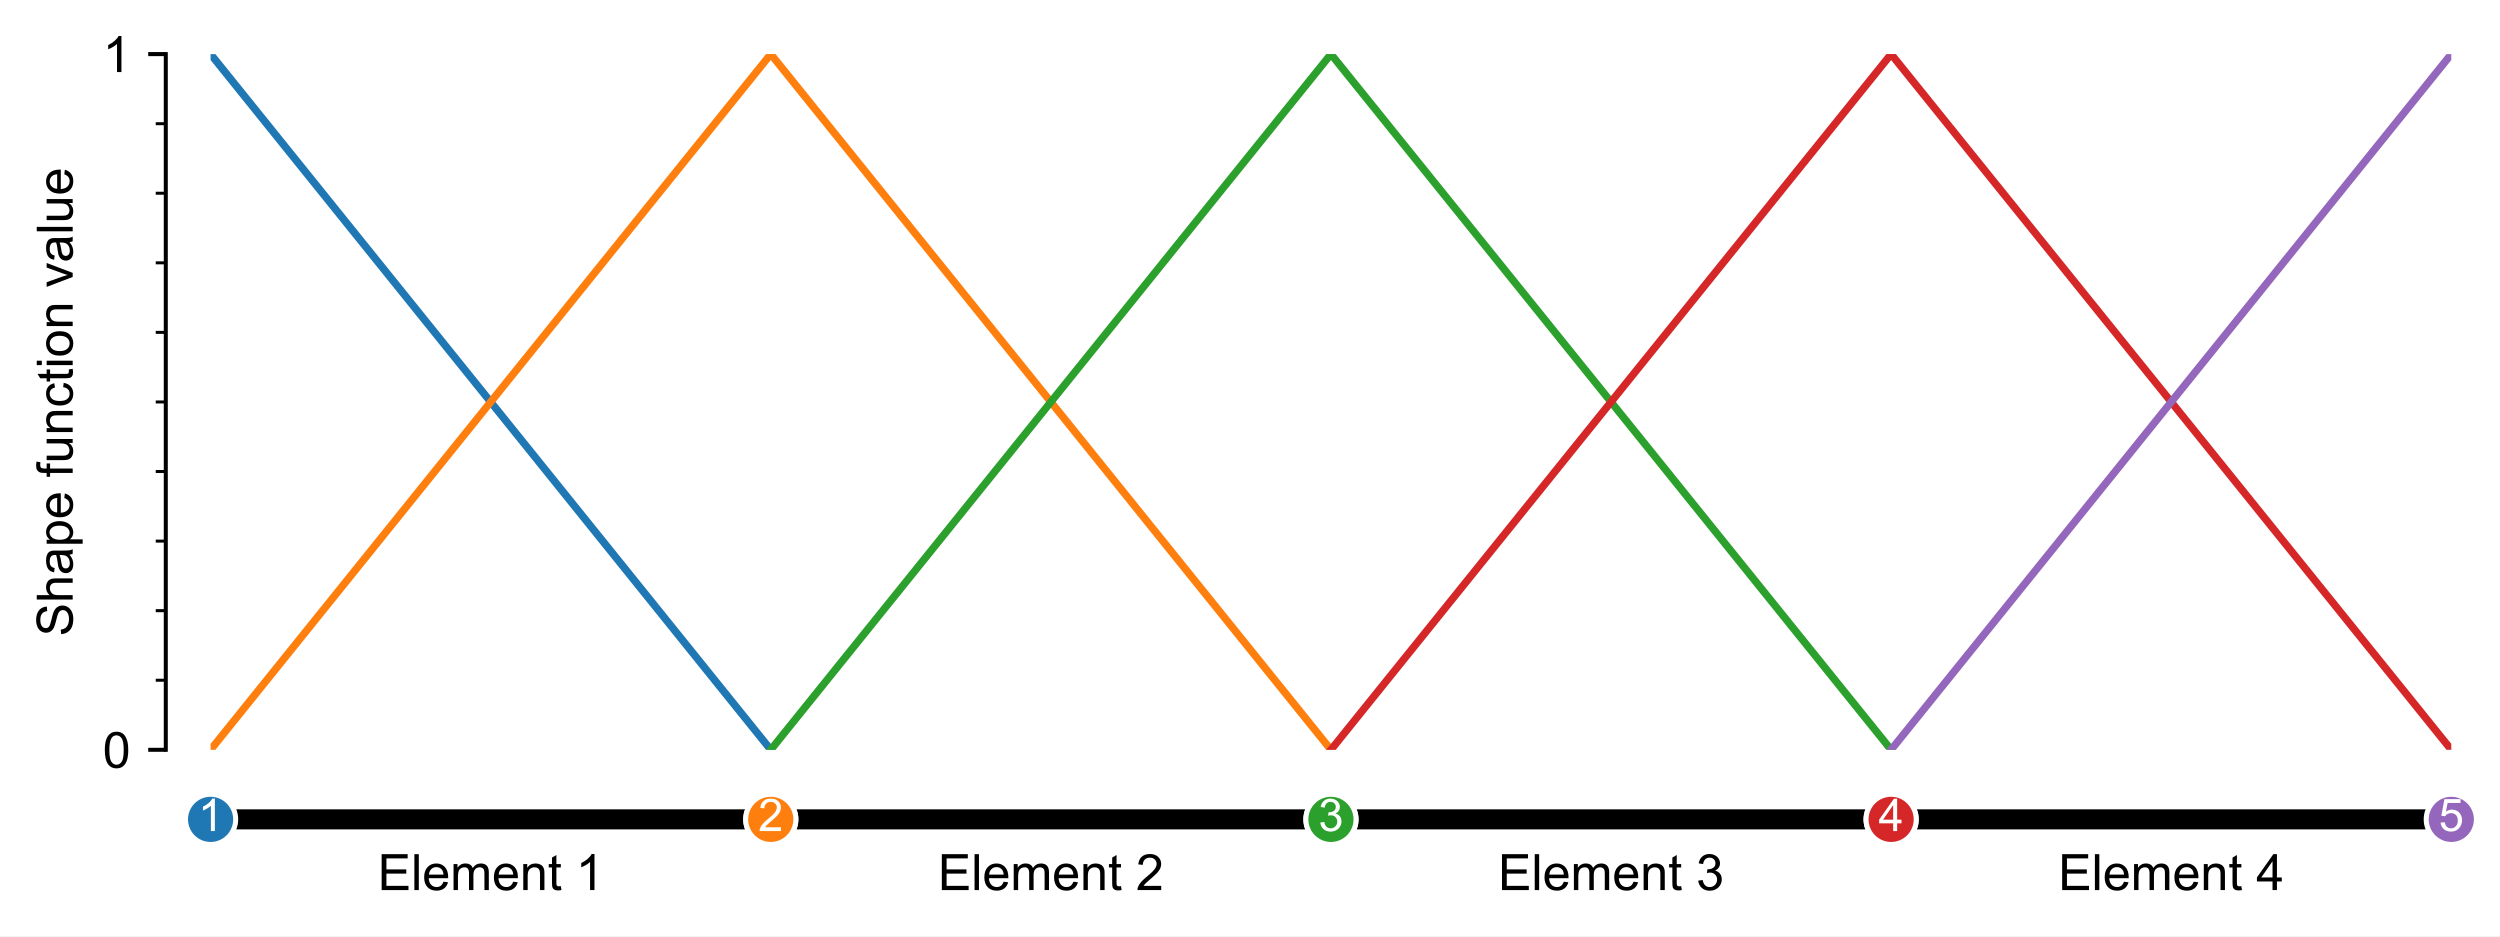
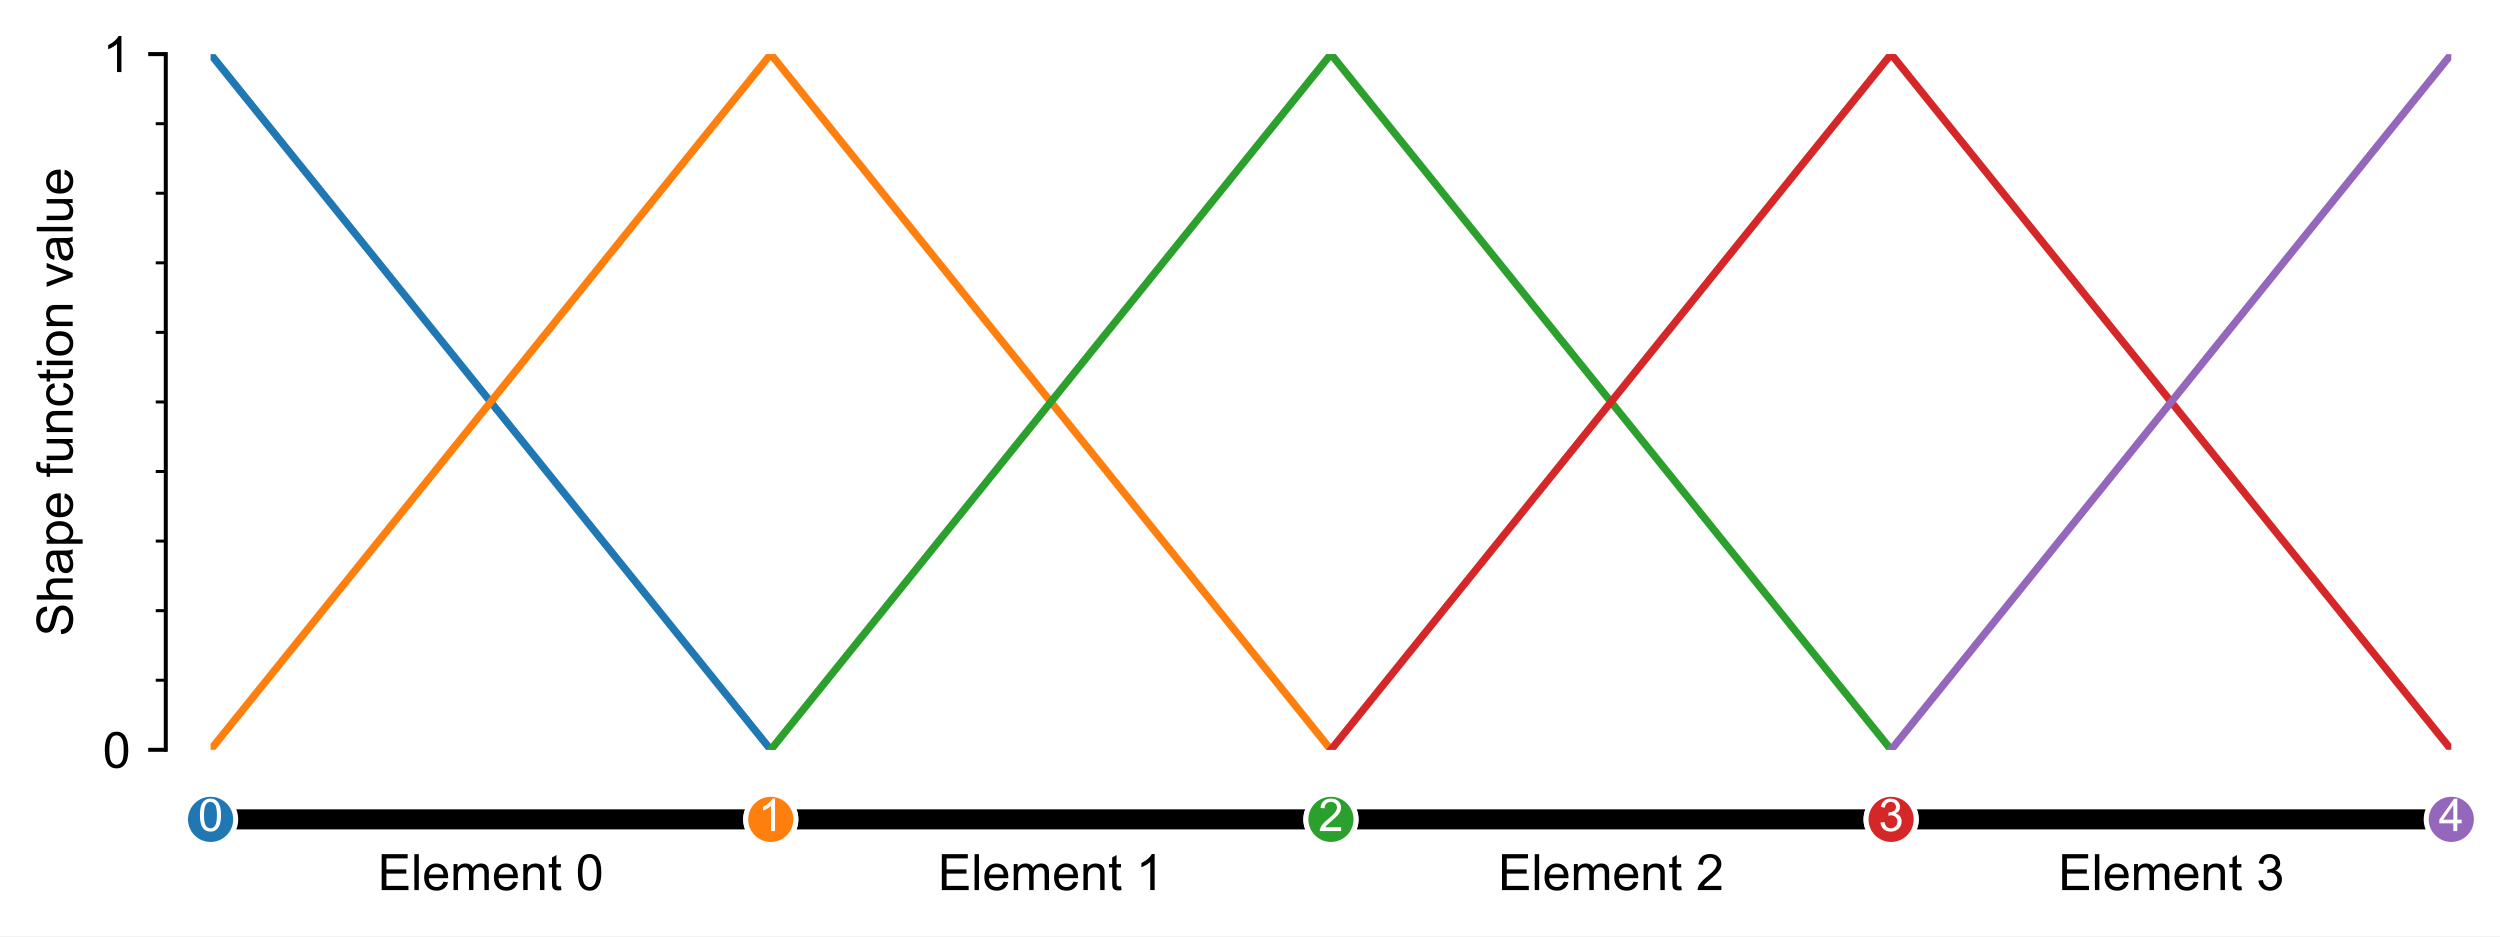
<svg xmlns="http://www.w3.org/2000/svg" xmlns:xlink="http://www.w3.org/1999/xlink" height="186.514pt" version="1.1" viewBox="0 0 498.059 186.514" width="498.059pt">
  <defs>
    <style type="text/css">*{stroke-linecap:butt;stroke-linejoin:round;}</style>
  </defs>
  <g id="figure_1">
    <g id="patch_1">
      <path d="M 0 186.514  L 498.059 186.514  L 498.059 0  L 0 0  z " style="fill:#ffffff;" />
    </g>
    <g id="axes_1">
      <g id="patch_2">
        <path d="M 41.956 149.379  L 488.356 149.379  L 488.356 10.779  L 41.956 10.779  z " style="fill:#ffffff;" />
      </g>
      <g id="matplotlib.axis_1" />
      <g id="matplotlib.axis_2">
        <g id="ytick_1">
          <g id="line2d_1">
            <defs>
-               <path d="M 0 0  L -3.5 0  " id="m0df6c22381" style="stroke:#000000;stroke-width:0.8;" />
+               <path d="M 0 0  L -3.5 0  " id="m0b6c65ae6c" style="stroke:#000000;stroke-width:0.8;" />
            </defs>
            <g>
-               <use style="stroke:#000000;stroke-width:0.8;" x="33.028" xlink:href="#m0df6c22381" y="149.379" />
+               <use style="stroke:#000000;stroke-width:0.8;" x="33.028" xlink:href="#m0b6c65ae6c" y="149.379" />
            </g>
          </g>
          <g id="text_1">
            <g transform="translate(20.46719 152.9578)scale(0.1 -0.1)">
              <defs>
                <path d="M 4.156 35.297  Q 4.156 48 6.766 55.734  Q 9.375 63.484 14.516 67.672  Q 19.672 71.875 27.484 71.875  Q 33.25 71.875 37.594 69.547  Q 41.938 67.234 44.766 62.859  Q 47.609 58.5 49.219 52.219  Q 50.828 45.953 50.828 35.297  Q 50.828 22.703 48.234 14.969  Q 45.656 7.234 40.5 3  Q 35.359 -1.219 27.484 -1.219  Q 17.141 -1.219 11.234 6.203  Q 4.156 15.141 4.156 35.297  z M 13.188 35.297  Q 13.188 17.672 17.312 11.828  Q 21.438 6 27.484 6  Q 33.547 6 37.672 11.859  Q 41.797 17.719 41.797 35.297  Q 41.797 52.984 37.672 58.781  Q 33.547 64.594 27.391 64.594  Q 21.344 64.594 17.719 59.469  Q 13.188 52.938 13.188 35.297  z " id="ArialMT-48" />
              </defs>
              <use xlink:href="#ArialMT-48" />
            </g>
          </g>
        </g>
        <g id="ytick_2">
          <g id="line2d_2">
            <g>
-               <use style="stroke:#000000;stroke-width:0.8;" x="33.028" xlink:href="#m0df6c22381" y="10.779" />
+               <use style="stroke:#000000;stroke-width:0.8;" x="33.028" xlink:href="#m0b6c65ae6c" y="10.779" />
            </g>
          </g>
          <g id="text_2">
            <g transform="translate(20.46719 14.35781)scale(0.1 -0.1)">
              <defs>
                <path d="M 37.25 0  L 28.469 0  L 28.469 56  Q 25.297 52.984 20.141 49.953  Q 14.984 46.922 10.891 45.406  L 10.891 53.906  Q 18.266 57.375 23.781 62.297  Q 29.297 67.234 31.594 71.875  L 37.25 71.875  z " id="ArialMT-49" />
              </defs>
              <use xlink:href="#ArialMT-49" />
            </g>
          </g>
        </g>
        <g id="ytick_3">
          <g id="line2d_3">
            <defs>
-               <path d="M 0 0  L -2 0  " id="m7e219990db" style="stroke:#000000;stroke-width:0.6;" />
+               <path d="M 0 0  L -2 0  " id="m977ab97443" style="stroke:#000000;stroke-width:0.6;" />
            </defs>
            <g>
-               <use style="stroke:#000000;stroke-width:0.6;" x="33.028" xlink:href="#m7e219990db" y="135.519" />
+               <use style="stroke:#000000;stroke-width:0.6;" x="33.028" xlink:href="#m977ab97443" y="135.519" />
            </g>
          </g>
        </g>
        <g id="ytick_4">
          <g id="line2d_4">
            <g>
-               <use style="stroke:#000000;stroke-width:0.6;" x="33.028" xlink:href="#m7e219990db" y="121.659" />
+               <use style="stroke:#000000;stroke-width:0.6;" x="33.028" xlink:href="#m977ab97443" y="121.659" />
            </g>
          </g>
        </g>
        <g id="ytick_5">
          <g id="line2d_5">
            <g>
-               <use style="stroke:#000000;stroke-width:0.6;" x="33.028" xlink:href="#m7e219990db" y="107.799" />
+               <use style="stroke:#000000;stroke-width:0.6;" x="33.028" xlink:href="#m977ab97443" y="107.799" />
            </g>
          </g>
        </g>
        <g id="ytick_6">
          <g id="line2d_6">
            <g>
-               <use style="stroke:#000000;stroke-width:0.6;" x="33.028" xlink:href="#m7e219990db" y="93.939" />
+               <use style="stroke:#000000;stroke-width:0.6;" x="33.028" xlink:href="#m977ab97443" y="93.939" />
            </g>
          </g>
        </g>
        <g id="ytick_7">
          <g id="line2d_7">
            <g>
-               <use style="stroke:#000000;stroke-width:0.6;" x="33.028" xlink:href="#m7e219990db" y="80.079" />
+               <use style="stroke:#000000;stroke-width:0.6;" x="33.028" xlink:href="#m977ab97443" y="80.079" />
            </g>
          </g>
        </g>
        <g id="ytick_8">
          <g id="line2d_8">
            <g>
-               <use style="stroke:#000000;stroke-width:0.6;" x="33.028" xlink:href="#m7e219990db" y="66.219" />
+               <use style="stroke:#000000;stroke-width:0.6;" x="33.028" xlink:href="#m977ab97443" y="66.219" />
            </g>
          </g>
        </g>
        <g id="ytick_9">
          <g id="line2d_9">
            <g>
-               <use style="stroke:#000000;stroke-width:0.6;" x="33.028" xlink:href="#m7e219990db" y="52.359" />
+               <use style="stroke:#000000;stroke-width:0.6;" x="33.028" xlink:href="#m977ab97443" y="52.359" />
            </g>
          </g>
        </g>
        <g id="ytick_10">
          <g id="line2d_10">
            <g>
-               <use style="stroke:#000000;stroke-width:0.6;" x="33.028" xlink:href="#m7e219990db" y="38.499" />
+               <use style="stroke:#000000;stroke-width:0.6;" x="33.028" xlink:href="#m977ab97443" y="38.499" />
            </g>
          </g>
        </g>
        <g id="ytick_11">
          <g id="line2d_11">
            <g>
-               <use style="stroke:#000000;stroke-width:0.6;" x="33.028" xlink:href="#m7e219990db" y="24.639" />
+               <use style="stroke:#000000;stroke-width:0.6;" x="33.028" xlink:href="#m977ab97443" y="24.639" />
            </g>
          </g>
        </g>
        <g id="text_3">
          <g transform="translate(14.47969 126.7773)rotate(-90)scale(0.1 -0.1)">
            <defs>
              <path d="M 4.5 23  L 13.422 23.781  Q 14.062 18.406 16.375 14.969  Q 18.703 11.531 23.578 9.406  Q 28.469 7.281 34.578 7.281  Q 39.984 7.281 44.141 8.891  Q 48.297 10.5 50.312 13.297  Q 52.344 16.109 52.344 19.438  Q 52.344 22.797 50.391 25.312  Q 48.438 27.828 43.953 29.547  Q 41.062 30.672 31.203 33.031  Q 21.344 35.406 17.391 37.5  Q 12.25 40.188 9.734 44.156  Q 7.234 48.141 7.234 53.078  Q 7.234 58.5 10.297 63.203  Q 13.375 67.922 19.281 70.359  Q 25.203 72.797 32.422 72.797  Q 40.375 72.797 46.453 70.234  Q 52.547 67.672 55.812 62.688  Q 59.078 57.719 59.328 51.422  L 50.25 50.734  Q 49.516 57.516 45.281 60.984  Q 41.062 64.453 32.812 64.453  Q 24.219 64.453 20.281 61.297  Q 16.359 58.156 16.359 53.719  Q 16.359 49.859 19.141 47.359  Q 21.875 44.875 33.422 42.266  Q 44.969 39.656 49.266 37.703  Q 55.516 34.812 58.484 30.391  Q 61.469 25.984 61.469 20.219  Q 61.469 14.5 58.203 9.438  Q 54.938 4.391 48.797 1.578  Q 42.672 -1.219 35.016 -1.219  Q 25.297 -1.219 18.719 1.609  Q 12.156 4.438 8.422 10.125  Q 4.688 15.828 4.5 23  z " id="ArialMT-83" />
              <path d="M 6.594 0  L 6.594 71.578  L 15.375 71.578  L 15.375 45.906  Q 21.531 53.031 30.906 53.031  Q 36.672 53.031 40.922 50.75  Q 45.172 48.484 47 44.484  Q 48.828 40.484 48.828 32.859  L 48.828 0  L 40.047 0  L 40.047 32.859  Q 40.047 39.453 37.188 42.453  Q 34.328 45.453 29.109 45.453  Q 25.203 45.453 21.75 43.422  Q 18.312 41.406 16.844 37.938  Q 15.375 34.469 15.375 28.375  L 15.375 0  z " id="ArialMT-104" />
              <path d="M 40.438 6.391  Q 35.547 2.25 31.031 0.531  Q 26.516 -1.172 21.344 -1.172  Q 12.797 -1.172 8.203 3  Q 3.609 7.172 3.609 13.672  Q 3.609 17.484 5.344 20.625  Q 7.078 23.781 9.891 25.688  Q 12.703 27.594 16.219 28.562  Q 18.797 29.25 24.031 29.891  Q 34.672 31.156 39.703 32.906  Q 39.75 34.719 39.75 35.203  Q 39.75 40.578 37.25 42.781  Q 33.891 45.75 27.25 45.75  Q 21.047 45.75 18.094 43.578  Q 15.141 41.406 13.719 35.891  L 5.125 37.062  Q 6.297 42.578 8.984 45.969  Q 11.672 49.359 16.75 51.188  Q 21.828 53.031 28.516 53.031  Q 35.156 53.031 39.297 51.469  Q 43.453 49.906 45.406 47.531  Q 47.359 45.172 48.141 41.547  Q 48.578 39.312 48.578 33.453  L 48.578 21.734  Q 48.578 9.469 49.141 6.219  Q 49.703 2.984 51.375 0  L 42.188 0  Q 40.828 2.734 40.438 6.391  z M 39.703 26.031  Q 34.906 24.078 25.344 22.703  Q 19.922 21.922 17.672 20.938  Q 15.438 19.969 14.203 18.094  Q 12.984 16.219 12.984 13.922  Q 12.984 10.406 15.641 8.062  Q 18.312 5.719 23.438 5.719  Q 28.516 5.719 32.469 7.938  Q 36.422 10.156 38.281 14.016  Q 39.703 17 39.703 22.797  z " id="ArialMT-97" />
              <path d="M 6.594 -19.875  L 6.594 51.859  L 14.594 51.859  L 14.594 45.125  Q 17.438 49.078 21 51.047  Q 24.562 53.031 29.641 53.031  Q 36.281 53.031 41.359 49.609  Q 46.438 46.188 49.016 39.953  Q 51.609 33.734 51.609 26.312  Q 51.609 18.359 48.75 11.984  Q 45.906 5.609 40.453 2.219  Q 35.016 -1.172 29 -1.172  Q 24.609 -1.172 21.109 0.688  Q 17.625 2.547 15.375 5.375  L 15.375 -19.875  z M 14.547 25.641  Q 14.547 15.625 18.594 10.844  Q 22.656 6.062 28.422 6.062  Q 34.281 6.062 38.453 11.016  Q 42.625 15.969 42.625 26.375  Q 42.625 36.281 38.547 41.203  Q 34.469 46.141 28.812 46.141  Q 23.188 46.141 18.859 40.891  Q 14.547 35.641 14.547 25.641  z " id="ArialMT-112" />
              <path d="M 42.094 16.703  L 51.172 15.578  Q 49.031 7.625 43.219 3.219  Q 37.406 -1.172 28.375 -1.172  Q 17 -1.172 10.328 5.828  Q 3.656 12.844 3.656 25.484  Q 3.656 38.578 10.391 45.797  Q 17.141 53.031 27.875 53.031  Q 38.281 53.031 44.875 45.953  Q 51.469 38.875 51.469 26.031  Q 51.469 25.25 51.422 23.688  L 12.75 23.688  Q 13.234 15.141 17.578 10.594  Q 21.922 6.062 28.422 6.062  Q 33.25 6.062 36.672 8.594  Q 40.094 11.141 42.094 16.703  z M 13.234 30.906  L 42.188 30.906  Q 41.609 37.453 38.875 40.719  Q 34.672 45.797 27.984 45.797  Q 21.922 45.797 17.797 41.75  Q 13.672 37.703 13.234 30.906  z " id="ArialMT-101" />
              <path id="ArialMT-32" />
              <path d="M 8.688 0  L 8.688 45.016  L 0.922 45.016  L 0.922 51.859  L 8.688 51.859  L 8.688 57.375  Q 8.688 62.594 9.625 65.141  Q 10.891 68.562 14.078 70.672  Q 17.281 72.797 23.047 72.797  Q 26.766 72.797 31.25 71.922  L 29.938 64.266  Q 27.203 64.75 24.75 64.75  Q 20.75 64.75 19.094 63.031  Q 17.438 61.328 17.438 56.641  L 17.438 51.859  L 27.547 51.859  L 27.547 45.016  L 17.438 45.016  L 17.438 0  z " id="ArialMT-102" />
              <path d="M 40.578 0  L 40.578 7.625  Q 34.516 -1.172 24.125 -1.172  Q 19.531 -1.172 15.547 0.578  Q 11.578 2.344 9.641 5  Q 7.719 7.672 6.938 11.531  Q 6.391 14.109 6.391 19.734  L 6.391 51.859  L 15.188 51.859  L 15.188 23.094  Q 15.188 16.219 15.719 13.812  Q 16.547 10.359 19.234 8.375  Q 21.922 6.391 25.875 6.391  Q 29.828 6.391 33.297 8.422  Q 36.766 10.453 38.203 13.938  Q 39.656 17.438 39.656 24.078  L 39.656 51.859  L 48.438 51.859  L 48.438 0  z " id="ArialMT-117" />
              <path d="M 6.594 0  L 6.594 51.859  L 14.5 51.859  L 14.5 44.484  Q 20.219 53.031 31 53.031  Q 35.688 53.031 39.625 51.344  Q 43.562 49.656 45.516 46.922  Q 47.469 44.188 48.25 40.438  Q 48.734 37.984 48.734 31.891  L 48.734 0  L 39.938 0  L 39.938 31.547  Q 39.938 36.922 38.906 39.578  Q 37.891 42.234 35.281 43.812  Q 32.672 45.406 29.156 45.406  Q 23.531 45.406 19.453 41.844  Q 15.375 38.281 15.375 28.328  L 15.375 0  z " id="ArialMT-110" />
              <path d="M 40.438 19  L 49.078 17.875  Q 47.656 8.938 41.812 3.875  Q 35.984 -1.172 27.484 -1.172  Q 16.844 -1.172 10.375 5.781  Q 3.906 12.75 3.906 25.734  Q 3.906 34.125 6.688 40.422  Q 9.469 46.734 15.156 49.875  Q 20.844 53.031 27.547 53.031  Q 35.984 53.031 41.359 48.75  Q 46.734 44.484 48.25 36.625  L 39.703 35.297  Q 38.484 40.531 35.375 43.156  Q 32.281 45.797 27.875 45.797  Q 21.234 45.797 17.078 41.031  Q 12.938 36.281 12.938 25.984  Q 12.938 15.531 16.938 10.797  Q 20.953 6.062 27.391 6.062  Q 32.562 6.062 36.031 9.234  Q 39.5 12.406 40.438 19  z " id="ArialMT-99" />
              <path d="M 25.781 7.859  L 27.047 0.094  Q 23.344 -0.688 20.406 -0.688  Q 15.625 -0.688 12.984 0.828  Q 10.359 2.344 9.281 4.812  Q 8.203 7.281 8.203 15.188  L 8.203 45.016  L 1.766 45.016  L 1.766 51.859  L 8.203 51.859  L 8.203 64.703  L 16.938 69.969  L 16.938 51.859  L 25.781 51.859  L 25.781 45.016  L 16.938 45.016  L 16.938 14.703  Q 16.938 10.938 17.406 9.859  Q 17.875 8.797 18.922 8.156  Q 19.969 7.516 21.922 7.516  Q 23.391 7.516 25.781 7.859  z " id="ArialMT-116" />
              <path d="M 6.641 61.469  L 6.641 71.578  L 15.438 71.578  L 15.438 61.469  z M 6.641 0  L 6.641 51.859  L 15.438 51.859  L 15.438 0  z " id="ArialMT-105" />
              <path d="M 3.328 25.922  Q 3.328 40.328 11.328 47.266  Q 18.016 53.031 27.641 53.031  Q 38.328 53.031 45.109 46.016  Q 51.906 39.016 51.906 26.656  Q 51.906 16.656 48.906 10.906  Q 45.906 5.172 40.156 2  Q 34.422 -1.172 27.641 -1.172  Q 16.75 -1.172 10.031 5.812  Q 3.328 12.797 3.328 25.922  z M 12.359 25.922  Q 12.359 15.969 16.703 11.016  Q 21.047 6.062 27.641 6.062  Q 34.188 6.062 38.531 11.031  Q 42.875 16.016 42.875 26.219  Q 42.875 35.844 38.5 40.797  Q 34.125 45.75 27.641 45.75  Q 21.047 45.75 16.703 40.812  Q 12.359 35.891 12.359 25.922  z " id="ArialMT-111" />
              <path d="M 21 0  L 1.266 51.859  L 10.547 51.859  L 21.688 20.797  Q 23.484 15.766 25 10.359  Q 26.172 14.453 28.266 20.219  L 39.797 51.859  L 48.828 51.859  L 29.203 0  z " id="ArialMT-118" />
              <path d="M 6.391 0  L 6.391 71.578  L 15.188 71.578  L 15.188 0  z " id="ArialMT-108" />
            </defs>
            <use xlink:href="#ArialMT-83" />
            <use x="66.699" xlink:href="#ArialMT-104" />
            <use x="122.314" xlink:href="#ArialMT-97" />
            <use x="177.93" xlink:href="#ArialMT-112" />
            <use x="233.545" xlink:href="#ArialMT-101" />
            <use x="289.16" xlink:href="#ArialMT-32" />
            <use x="316.943" xlink:href="#ArialMT-102" />
            <use x="344.727" xlink:href="#ArialMT-117" />
            <use x="400.342" xlink:href="#ArialMT-110" />
            <use x="455.957" xlink:href="#ArialMT-99" />
            <use x="505.957" xlink:href="#ArialMT-116" />
            <use x="533.74" xlink:href="#ArialMT-105" />
            <use x="555.957" xlink:href="#ArialMT-111" />
            <use x="611.572" xlink:href="#ArialMT-110" />
            <use x="667.188" xlink:href="#ArialMT-32" />
            <use x="694.971" xlink:href="#ArialMT-118" />
            <use x="744.971" xlink:href="#ArialMT-97" />
            <use x="800.586" xlink:href="#ArialMT-108" />
            <use x="822.803" xlink:href="#ArialMT-117" />
            <use x="878.418" xlink:href="#ArialMT-101" />
          </g>
        </g>
      </g>
      <g id="line2d_12">
        <path d="M 41.956 163.239  L 153.556 163.239  " style="fill:none;stroke:#000000;stroke-linecap:square;stroke-width:4;" />
      </g>
      <g id="line2d_13">
-         <path clip-path="url(#p203c78ef32)" d="M 41.956 10.779  L 153.556 149.379  " style="fill:none;stroke:#1f77b4;stroke-linecap:square;stroke-width:1.5;" />
+         <path clip-path="url(#pd09b53cbe5)" d="M 41.956 10.779  L 153.556 149.379  " style="fill:none;stroke:#1f77b4;stroke-linecap:square;stroke-width:1.5;" />
      </g>
      <g id="line2d_14">
-         <path clip-path="url(#p203c78ef32)" d="M 41.956 149.379  L 153.556 10.779  " style="fill:none;stroke:#ff7f0e;stroke-linecap:square;stroke-width:1.5;" />
+         <path clip-path="url(#pd09b53cbe5)" d="M 41.956 149.379  L 153.556 10.779  " style="fill:none;stroke:#ff7f0e;stroke-linecap:square;stroke-width:1.5;" />
      </g>
      <g id="line2d_15">
        <path d="M 153.556 163.239  L 265.156 163.239  " style="fill:none;stroke:#000000;stroke-linecap:square;stroke-width:4;" />
      </g>
      <g id="line2d_16">
-         <path clip-path="url(#p203c78ef32)" d="M 153.556 10.779  L 265.156 149.379  " style="fill:none;stroke:#ff7f0e;stroke-linecap:square;stroke-width:1.5;" />
+         <path clip-path="url(#pd09b53cbe5)" d="M 153.556 10.779  L 265.156 149.379  " style="fill:none;stroke:#ff7f0e;stroke-linecap:square;stroke-width:1.5;" />
      </g>
      <g id="line2d_17">
-         <path clip-path="url(#p203c78ef32)" d="M 153.556 149.379  L 265.156 10.779  " style="fill:none;stroke:#2ca02c;stroke-linecap:square;stroke-width:1.5;" />
+         <path clip-path="url(#pd09b53cbe5)" d="M 153.556 149.379  L 265.156 10.779  " style="fill:none;stroke:#2ca02c;stroke-linecap:square;stroke-width:1.5;" />
      </g>
      <g id="line2d_18">
        <path d="M 265.156 163.239  L 376.756 163.239  " style="fill:none;stroke:#000000;stroke-linecap:square;stroke-width:4;" />
      </g>
      <g id="line2d_19">
-         <path clip-path="url(#p203c78ef32)" d="M 265.156 10.779  L 376.756 149.379  " style="fill:none;stroke:#2ca02c;stroke-linecap:square;stroke-width:1.5;" />
+         <path clip-path="url(#pd09b53cbe5)" d="M 265.156 10.779  L 376.756 149.379  " style="fill:none;stroke:#2ca02c;stroke-linecap:square;stroke-width:1.5;" />
      </g>
      <g id="line2d_20">
-         <path clip-path="url(#p203c78ef32)" d="M 265.156 149.379  L 376.756 10.779  " style="fill:none;stroke:#d62728;stroke-linecap:square;stroke-width:1.5;" />
+         <path clip-path="url(#pd09b53cbe5)" d="M 265.156 149.379  L 376.756 10.779  " style="fill:none;stroke:#d62728;stroke-linecap:square;stroke-width:1.5;" />
      </g>
      <g id="line2d_21">
        <path d="M 376.756 163.239  L 488.356 163.239  " style="fill:none;stroke:#000000;stroke-linecap:square;stroke-width:4;" />
      </g>
      <g id="line2d_22">
-         <path clip-path="url(#p203c78ef32)" d="M 376.756 10.779  L 488.356 149.379  " style="fill:none;stroke:#d62728;stroke-linecap:square;stroke-width:1.5;" />
+         <path clip-path="url(#pd09b53cbe5)" d="M 376.756 10.779  L 488.356 149.379  " style="fill:none;stroke:#d62728;stroke-linecap:square;stroke-width:1.5;" />
      </g>
      <g id="line2d_23">
-         <path clip-path="url(#p203c78ef32)" d="M 376.756 149.379  L 488.356 10.779  " style="fill:none;stroke:#9467bd;stroke-linecap:square;stroke-width:1.5;" />
+         <path clip-path="url(#pd09b53cbe5)" d="M 376.756 149.379  L 488.356 10.779  " style="fill:none;stroke:#9467bd;stroke-linecap:square;stroke-width:1.5;" />
      </g>
      <g id="patch_3">
        <path d="M 33.028 149.379  L 33.028 10.779  " style="fill:none;stroke:#000000;stroke-linecap:square;stroke-linejoin:miter;stroke-width:0.8;" />
      </g>
      <g id="text_4">
        <g transform="translate(75.24519 177.3267)scale(0.1 -0.1)">
          <defs>
            <path d="M 7.906 0  L 7.906 71.578  L 59.672 71.578  L 59.672 63.141  L 17.391 63.141  L 17.391 41.219  L 56.984 41.219  L 56.984 32.812  L 17.391 32.812  L 17.391 8.453  L 61.328 8.453  L 61.328 0  z " id="ArialMT-69" />
            <path d="M 6.594 0  L 6.594 51.859  L 14.453 51.859  L 14.453 44.578  Q 16.891 48.391 20.938 50.703  Q 25 53.031 30.172 53.031  Q 35.938 53.031 39.625 50.641  Q 43.312 48.25 44.828 43.953  Q 50.984 53.031 60.844 53.031  Q 68.562 53.031 72.703 48.75  Q 76.859 44.484 76.859 35.594  L 76.859 0  L 68.109 0  L 68.109 32.672  Q 68.109 37.938 67.25 40.25  Q 66.406 42.578 64.156 43.984  Q 61.922 45.406 58.891 45.406  Q 53.422 45.406 49.797 41.766  Q 46.188 38.141 46.188 30.125  L 46.188 0  L 37.406 0  L 37.406 33.688  Q 37.406 39.547 35.25 42.469  Q 33.109 45.406 28.219 45.406  Q 24.516 45.406 21.359 43.453  Q 18.219 41.5 16.797 37.734  Q 15.375 33.984 15.375 26.906  L 15.375 0  z " id="ArialMT-109" />
          </defs>
          <use xlink:href="#ArialMT-69" />
          <use x="66.699" xlink:href="#ArialMT-108" />
          <use x="88.916" xlink:href="#ArialMT-101" />
          <use x="144.531" xlink:href="#ArialMT-109" />
          <use x="227.832" xlink:href="#ArialMT-101" />
          <use x="283.447" xlink:href="#ArialMT-110" />
          <use x="339.062" xlink:href="#ArialMT-116" />
          <use x="366.846" xlink:href="#ArialMT-32" />
-           <use x="394.629" xlink:href="#ArialMT-49" />
+           <use x="394.629" xlink:href="#ArialMT-48" />
        </g>
      </g>
      <g id="text_5">
        <g transform="translate(186.8452 177.3267)scale(0.1 -0.1)">
+           <use xlink:href="#ArialMT-69" />
+           <use x="66.699" xlink:href="#ArialMT-108" />
+           <use x="88.916" xlink:href="#ArialMT-101" />
+           <use x="144.531" xlink:href="#ArialMT-109" />
+           <use x="227.832" xlink:href="#ArialMT-101" />
+           <use x="283.447" xlink:href="#ArialMT-110" />
+           <use x="339.062" xlink:href="#ArialMT-116" />
+           <use x="366.846" xlink:href="#ArialMT-32" />
+           <use x="394.629" xlink:href="#ArialMT-49" />
+         </g>
+       </g>
+       <g id="text_6">
+         <g transform="translate(298.4452 177.3267)scale(0.1 -0.1)">
          <defs>
            <path d="M 50.344 8.453  L 50.344 0  L 3.031 0  Q 2.938 3.172 4.047 6.109  Q 5.859 10.938 9.828 15.625  Q 13.812 20.312 21.344 26.469  Q 33.016 36.031 37.109 41.625  Q 41.219 47.219 41.219 52.203  Q 41.219 57.422 37.469 61  Q 33.734 64.594 27.734 64.594  Q 21.391 64.594 17.578 60.781  Q 13.766 56.984 13.719 50.25  L 4.688 51.172  Q 5.609 61.281 11.656 66.578  Q 17.719 71.875 27.938 71.875  Q 38.234 71.875 44.234 66.156  Q 50.25 60.453 50.25 52  Q 50.25 47.703 48.484 43.547  Q 46.734 39.406 42.656 34.812  Q 38.578 30.219 29.109 22.219  Q 21.188 15.578 18.938 13.203  Q 16.703 10.844 15.234 8.453  z " id="ArialMT-50" />
          </defs>
          <use xlink:href="#ArialMT-69" />
          <use x="66.699" xlink:href="#ArialMT-108" />
          <use x="88.916" xlink:href="#ArialMT-101" />
          <use x="144.531" xlink:href="#ArialMT-109" />
          <use x="227.832" xlink:href="#ArialMT-101" />
          <use x="283.447" xlink:href="#ArialMT-110" />
          <use x="339.062" xlink:href="#ArialMT-116" />
          <use x="366.846" xlink:href="#ArialMT-32" />
          <use x="394.629" xlink:href="#ArialMT-50" />
        </g>
      </g>
-       <g id="text_6">
-         <g transform="translate(298.4452 177.3267)scale(0.1 -0.1)">
+       <g id="text_7">
+         <g transform="translate(410.0452 177.3267)scale(0.1 -0.1)">
          <defs>
            <path d="M 4.203 18.891  L 12.984 20.062  Q 14.5 12.594 18.141 9.297  Q 21.781 6 27 6  Q 33.203 6 37.469 10.297  Q 41.75 14.594 41.75 20.953  Q 41.75 27 37.797 30.922  Q 33.844 34.859 27.734 34.859  Q 25.25 34.859 21.531 33.891  L 22.516 41.609  Q 23.391 41.5 23.922 41.5  Q 29.547 41.5 34.031 44.422  Q 38.531 47.359 38.531 53.469  Q 38.531 58.297 35.25 61.469  Q 31.984 64.656 26.812 64.656  Q 21.688 64.656 18.266 61.422  Q 14.844 58.203 13.875 51.766  L 5.078 53.328  Q 6.688 62.156 12.391 67.016  Q 18.109 71.875 26.609 71.875  Q 32.469 71.875 37.391 69.359  Q 42.328 66.844 44.938 62.5  Q 47.562 58.156 47.562 53.266  Q 47.562 48.641 45.062 44.828  Q 42.578 41.016 37.703 38.766  Q 44.047 37.312 47.562 32.688  Q 51.078 28.078 51.078 21.141  Q 51.078 11.766 44.234 5.25  Q 37.406 -1.266 26.953 -1.266  Q 17.531 -1.266 11.297 4.344  Q 5.078 9.969 4.203 18.891  z " id="ArialMT-51" />
          </defs>
          <use xlink:href="#ArialMT-69" />
          <use x="66.699" xlink:href="#ArialMT-108" />
          <use x="88.916" xlink:href="#ArialMT-101" />
          <use x="144.531" xlink:href="#ArialMT-109" />
          <use x="227.832" xlink:href="#ArialMT-101" />
          <use x="283.447" xlink:href="#ArialMT-110" />
          <use x="339.062" xlink:href="#ArialMT-116" />
          <use x="366.846" xlink:href="#ArialMT-32" />
          <use x="394.629" xlink:href="#ArialMT-51" />
        </g>
      </g>
-       <g id="text_7">
-         <g transform="translate(410.0452 177.3267)scale(0.1 -0.1)">
+       <g id="PathCollection_1">
+         <defs>
+           <path d="M 0 5  C 1.326 5 2.598 4.473 3.536 3.536  C 4.473 2.598 5 1.326 5 -0  C 5 -1.326 4.473 -2.598 3.536 -3.536  C 2.598 -4.473 1.326 -5 0 -5  C -1.326 -5 -2.598 -4.473 -3.536 -3.536  C -4.473 -2.598 -5 -1.326 -5 0  C -5 1.326 -4.473 2.598 -3.536 3.536  C -2.598 4.473 -1.326 5 0 5  z " id="C0_0_6605495545" />
+         </defs>
+         <use style="fill:#1f77b4;stroke:#ffffff;" x="41.956" xlink:href="#C0_0_6605495545" y="163.239" />
+         <use style="fill:#ff7f0e;stroke:#ffffff;" x="153.556" xlink:href="#C0_0_6605495545" y="163.239" />
+       </g>
+       <g id="PathCollection_2">
+         <defs>
+           <path d="M 0 5  C 1.326 5 2.598 4.473 3.536 3.536  C 4.473 2.598 5 1.326 5 -0  C 5 -1.326 4.473 -2.598 3.536 -3.536  C 2.598 -4.473 1.326 -5 0 -5  C -1.326 -5 -2.598 -4.473 -3.536 -3.536  C -4.473 -2.598 -5 -1.326 -5 0  C -5 1.326 -4.473 2.598 -3.536 3.536  C -2.598 4.473 -1.326 5 0 5  z " id="C1_0_b0f7b5a2c8" />
+         </defs>
+         <use style="fill:#ff7f0e;stroke:#ffffff;" x="153.556" xlink:href="#C1_0_b0f7b5a2c8" y="163.239" />
+         <use style="fill:#2ca02c;stroke:#ffffff;" x="265.156" xlink:href="#C1_0_b0f7b5a2c8" y="163.239" />
+       </g>
+       <g id="PathCollection_3">
+         <defs>
+           <path d="M 0 5  C 1.326 5 2.598 4.473 3.536 3.536  C 4.473 2.598 5 1.326 5 -0  C 5 -1.326 4.473 -2.598 3.536 -3.536  C 2.598 -4.473 1.326 -5 0 -5  C -1.326 -5 -2.598 -4.473 -3.536 -3.536  C -4.473 -2.598 -5 -1.326 -5 0  C -5 1.326 -4.473 2.598 -3.536 3.536  C -2.598 4.473 -1.326 5 0 5  z " id="C2_0_6c3f86171e" />
+         </defs>
+         <use style="fill:#2ca02c;stroke:#ffffff;" x="265.156" xlink:href="#C2_0_6c3f86171e" y="163.239" />
+         <use style="fill:#d62728;stroke:#ffffff;" x="376.756" xlink:href="#C2_0_6c3f86171e" y="163.239" />
+       </g>
+       <g id="PathCollection_4">
+         <defs>
+           <path d="M 0 5  C 1.326 5 2.598 4.473 3.536 3.536  C 4.473 2.598 5 1.326 5 -0  C 5 -1.326 4.473 -2.598 3.536 -3.536  C 2.598 -4.473 1.326 -5 0 -5  C -1.326 -5 -2.598 -4.473 -3.536 -3.536  C -4.473 -2.598 -5 -1.326 -5 0  C -5 1.326 -4.473 2.598 -3.536 3.536  C -2.598 4.473 -1.326 5 0 5  z " id="C3_0_5678685426" />
+         </defs>
+         <use style="fill:#d62728;stroke:#ffffff;" x="376.756" xlink:href="#C3_0_5678685426" y="163.239" />
+         <use style="fill:#9467bd;stroke:#ffffff;" x="488.356" xlink:href="#C3_0_5678685426" y="163.239" />
+       </g>
+       <g id="text_8">
+         <g style="fill:#ffffff;" transform="translate(39.4537 165.5655)scale(0.09 -0.09)">
+           <use xlink:href="#ArialMT-48" />
+         </g>
+       </g>
+       <g id="text_9">
+         <g style="fill:#ffffff;" transform="translate(151.0537 165.5655)scale(0.09 -0.09)">
+           <use xlink:href="#ArialMT-49" />
+         </g>
+       </g>
+       <g id="text_10">
+         <g style="fill:#ffffff;" transform="translate(262.6537 165.5655)scale(0.09 -0.09)">
+           <use xlink:href="#ArialMT-50" />
+         </g>
+       </g>
+       <g id="text_11">
+         <g style="fill:#ffffff;" transform="translate(374.2537 165.5655)scale(0.09 -0.09)">
+           <use xlink:href="#ArialMT-51" />
+         </g>
+       </g>
+       <g id="text_12">
+         <g style="fill:#ffffff;" transform="translate(485.8537 165.5655)scale(0.09 -0.09)">
          <defs>
            <path d="M 32.328 0  L 32.328 17.141  L 1.266 17.141  L 1.266 25.203  L 33.938 71.578  L 41.109 71.578  L 41.109 25.203  L 50.781 25.203  L 50.781 17.141  L 41.109 17.141  L 41.109 0  z M 32.328 25.203  L 32.328 57.469  L 9.906 25.203  z " id="ArialMT-52" />
          </defs>
-           <use xlink:href="#ArialMT-69" />
-           <use x="66.699" xlink:href="#ArialMT-108" />
-           <use x="88.916" xlink:href="#ArialMT-101" />
-           <use x="144.531" xlink:href="#ArialMT-109" />
-           <use x="227.832" xlink:href="#ArialMT-101" />
-           <use x="283.447" xlink:href="#ArialMT-110" />
-           <use x="339.062" xlink:href="#ArialMT-116" />
-           <use x="366.846" xlink:href="#ArialMT-32" />
-           <use x="394.629" xlink:href="#ArialMT-52" />
-         </g>
-       </g>
-       <g id="PathCollection_1">
-         <defs>
-           <path d="M 0 5  C 1.326 5 2.598 4.473 3.536 3.536  C 4.473 2.598 5 1.326 5 -0  C 5 -1.326 4.473 -2.598 3.536 -3.536  C 2.598 -4.473 1.326 -5 0 -5  C -1.326 -5 -2.598 -4.473 -3.536 -3.536  C -4.473 -2.598 -5 -1.326 -5 0  C -5 1.326 -4.473 2.598 -3.536 3.536  C -2.598 4.473 -1.326 5 0 5  z " id="C0_0_b347a8e1fa" />
-         </defs>
-         <use style="fill:#1f77b4;stroke:#ffffff;" x="41.956" xlink:href="#C0_0_b347a8e1fa" y="163.239" />
-         <use style="fill:#ff7f0e;stroke:#ffffff;" x="153.556" xlink:href="#C0_0_b347a8e1fa" y="163.239" />
-       </g>
-       <g id="PathCollection_2">
-         <defs>
-           <path d="M 0 5  C 1.326 5 2.598 4.473 3.536 3.536  C 4.473 2.598 5 1.326 5 -0  C 5 -1.326 4.473 -2.598 3.536 -3.536  C 2.598 -4.473 1.326 -5 0 -5  C -1.326 -5 -2.598 -4.473 -3.536 -3.536  C -4.473 -2.598 -5 -1.326 -5 0  C -5 1.326 -4.473 2.598 -3.536 3.536  C -2.598 4.473 -1.326 5 0 5  z " id="C1_0_e76ef85d57" />
-         </defs>
-         <use style="fill:#ff7f0e;stroke:#ffffff;" x="153.556" xlink:href="#C1_0_e76ef85d57" y="163.239" />
-         <use style="fill:#2ca02c;stroke:#ffffff;" x="265.156" xlink:href="#C1_0_e76ef85d57" y="163.239" />
-       </g>
-       <g id="PathCollection_3">
-         <defs>
-           <path d="M 0 5  C 1.326 5 2.598 4.473 3.536 3.536  C 4.473 2.598 5 1.326 5 -0  C 5 -1.326 4.473 -2.598 3.536 -3.536  C 2.598 -4.473 1.326 -5 0 -5  C -1.326 -5 -2.598 -4.473 -3.536 -3.536  C -4.473 -2.598 -5 -1.326 -5 0  C -5 1.326 -4.473 2.598 -3.536 3.536  C -2.598 4.473 -1.326 5 0 5  z " id="C2_0_6fac01d93b" />
-         </defs>
-         <use style="fill:#2ca02c;stroke:#ffffff;" x="265.156" xlink:href="#C2_0_6fac01d93b" y="163.239" />
-         <use style="fill:#d62728;stroke:#ffffff;" x="376.756" xlink:href="#C2_0_6fac01d93b" y="163.239" />
-       </g>
-       <g id="PathCollection_4">
-         <defs>
-           <path d="M 0 5  C 1.326 5 2.598 4.473 3.536 3.536  C 4.473 2.598 5 1.326 5 -0  C 5 -1.326 4.473 -2.598 3.536 -3.536  C 2.598 -4.473 1.326 -5 0 -5  C -1.326 -5 -2.598 -4.473 -3.536 -3.536  C -4.473 -2.598 -5 -1.326 -5 0  C -5 1.326 -4.473 2.598 -3.536 3.536  C -2.598 4.473 -1.326 5 0 5  z " id="C3_0_f096f1047c" />
-         </defs>
-         <use style="fill:#d62728;stroke:#ffffff;" x="376.756" xlink:href="#C3_0_f096f1047c" y="163.239" />
-         <use style="fill:#9467bd;stroke:#ffffff;" x="488.356" xlink:href="#C3_0_f096f1047c" y="163.239" />
-       </g>
-       <g id="text_8">
-         <g style="fill:#ffffff;" transform="translate(39.4537 165.5655)scale(0.09 -0.09)">
-           <use xlink:href="#ArialMT-49" />
-         </g>
-       </g>
-       <g id="text_9">
-         <g style="fill:#ffffff;" transform="translate(151.0537 165.5655)scale(0.09 -0.09)">
-           <use xlink:href="#ArialMT-50" />
-         </g>
-       </g>
-       <g id="text_10">
-         <g style="fill:#ffffff;" transform="translate(262.6537 165.5655)scale(0.09 -0.09)">
-           <use xlink:href="#ArialMT-51" />
-         </g>
-       </g>
-       <g id="text_11">
-         <g style="fill:#ffffff;" transform="translate(374.2537 165.5655)scale(0.09 -0.09)">
          <use xlink:href="#ArialMT-52" />
-         </g>
-       </g>
-       <g id="text_12">
-         <g style="fill:#ffffff;" transform="translate(485.8537 165.5655)scale(0.09 -0.09)">
-           <defs>
-             <path d="M 4.156 18.75  L 13.375 19.531  Q 14.406 12.797 18.141 9.391  Q 21.875 6 27.156 6  Q 33.5 6 37.891 10.781  Q 42.281 15.578 42.281 23.484  Q 42.281 31 38.062 35.344  Q 33.844 39.703 27 39.703  Q 22.75 39.703 19.328 37.766  Q 15.922 35.844 13.969 32.766  L 5.719 33.844  L 12.641 70.609  L 48.25 70.609  L 48.25 62.203  L 19.672 62.203  L 15.828 42.969  Q 22.266 47.469 29.344 47.469  Q 38.719 47.469 45.156 40.969  Q 51.609 34.469 51.609 24.266  Q 51.609 14.547 45.953 7.469  Q 39.062 -1.219 27.156 -1.219  Q 17.391 -1.219 11.203 4.25  Q 5.031 9.719 4.156 18.75  z " id="ArialMT-53" />
-           </defs>
-           <use xlink:href="#ArialMT-53" />
        </g>
      </g>
    </g>
  </g>
  <defs>
-     <clipPath id="p203c78ef32">
+     <clipPath id="pd09b53cbe5">
      <rect height="138.6" width="446.4" x="41.956" y="10.779" />
    </clipPath>
  </defs>
</svg>
